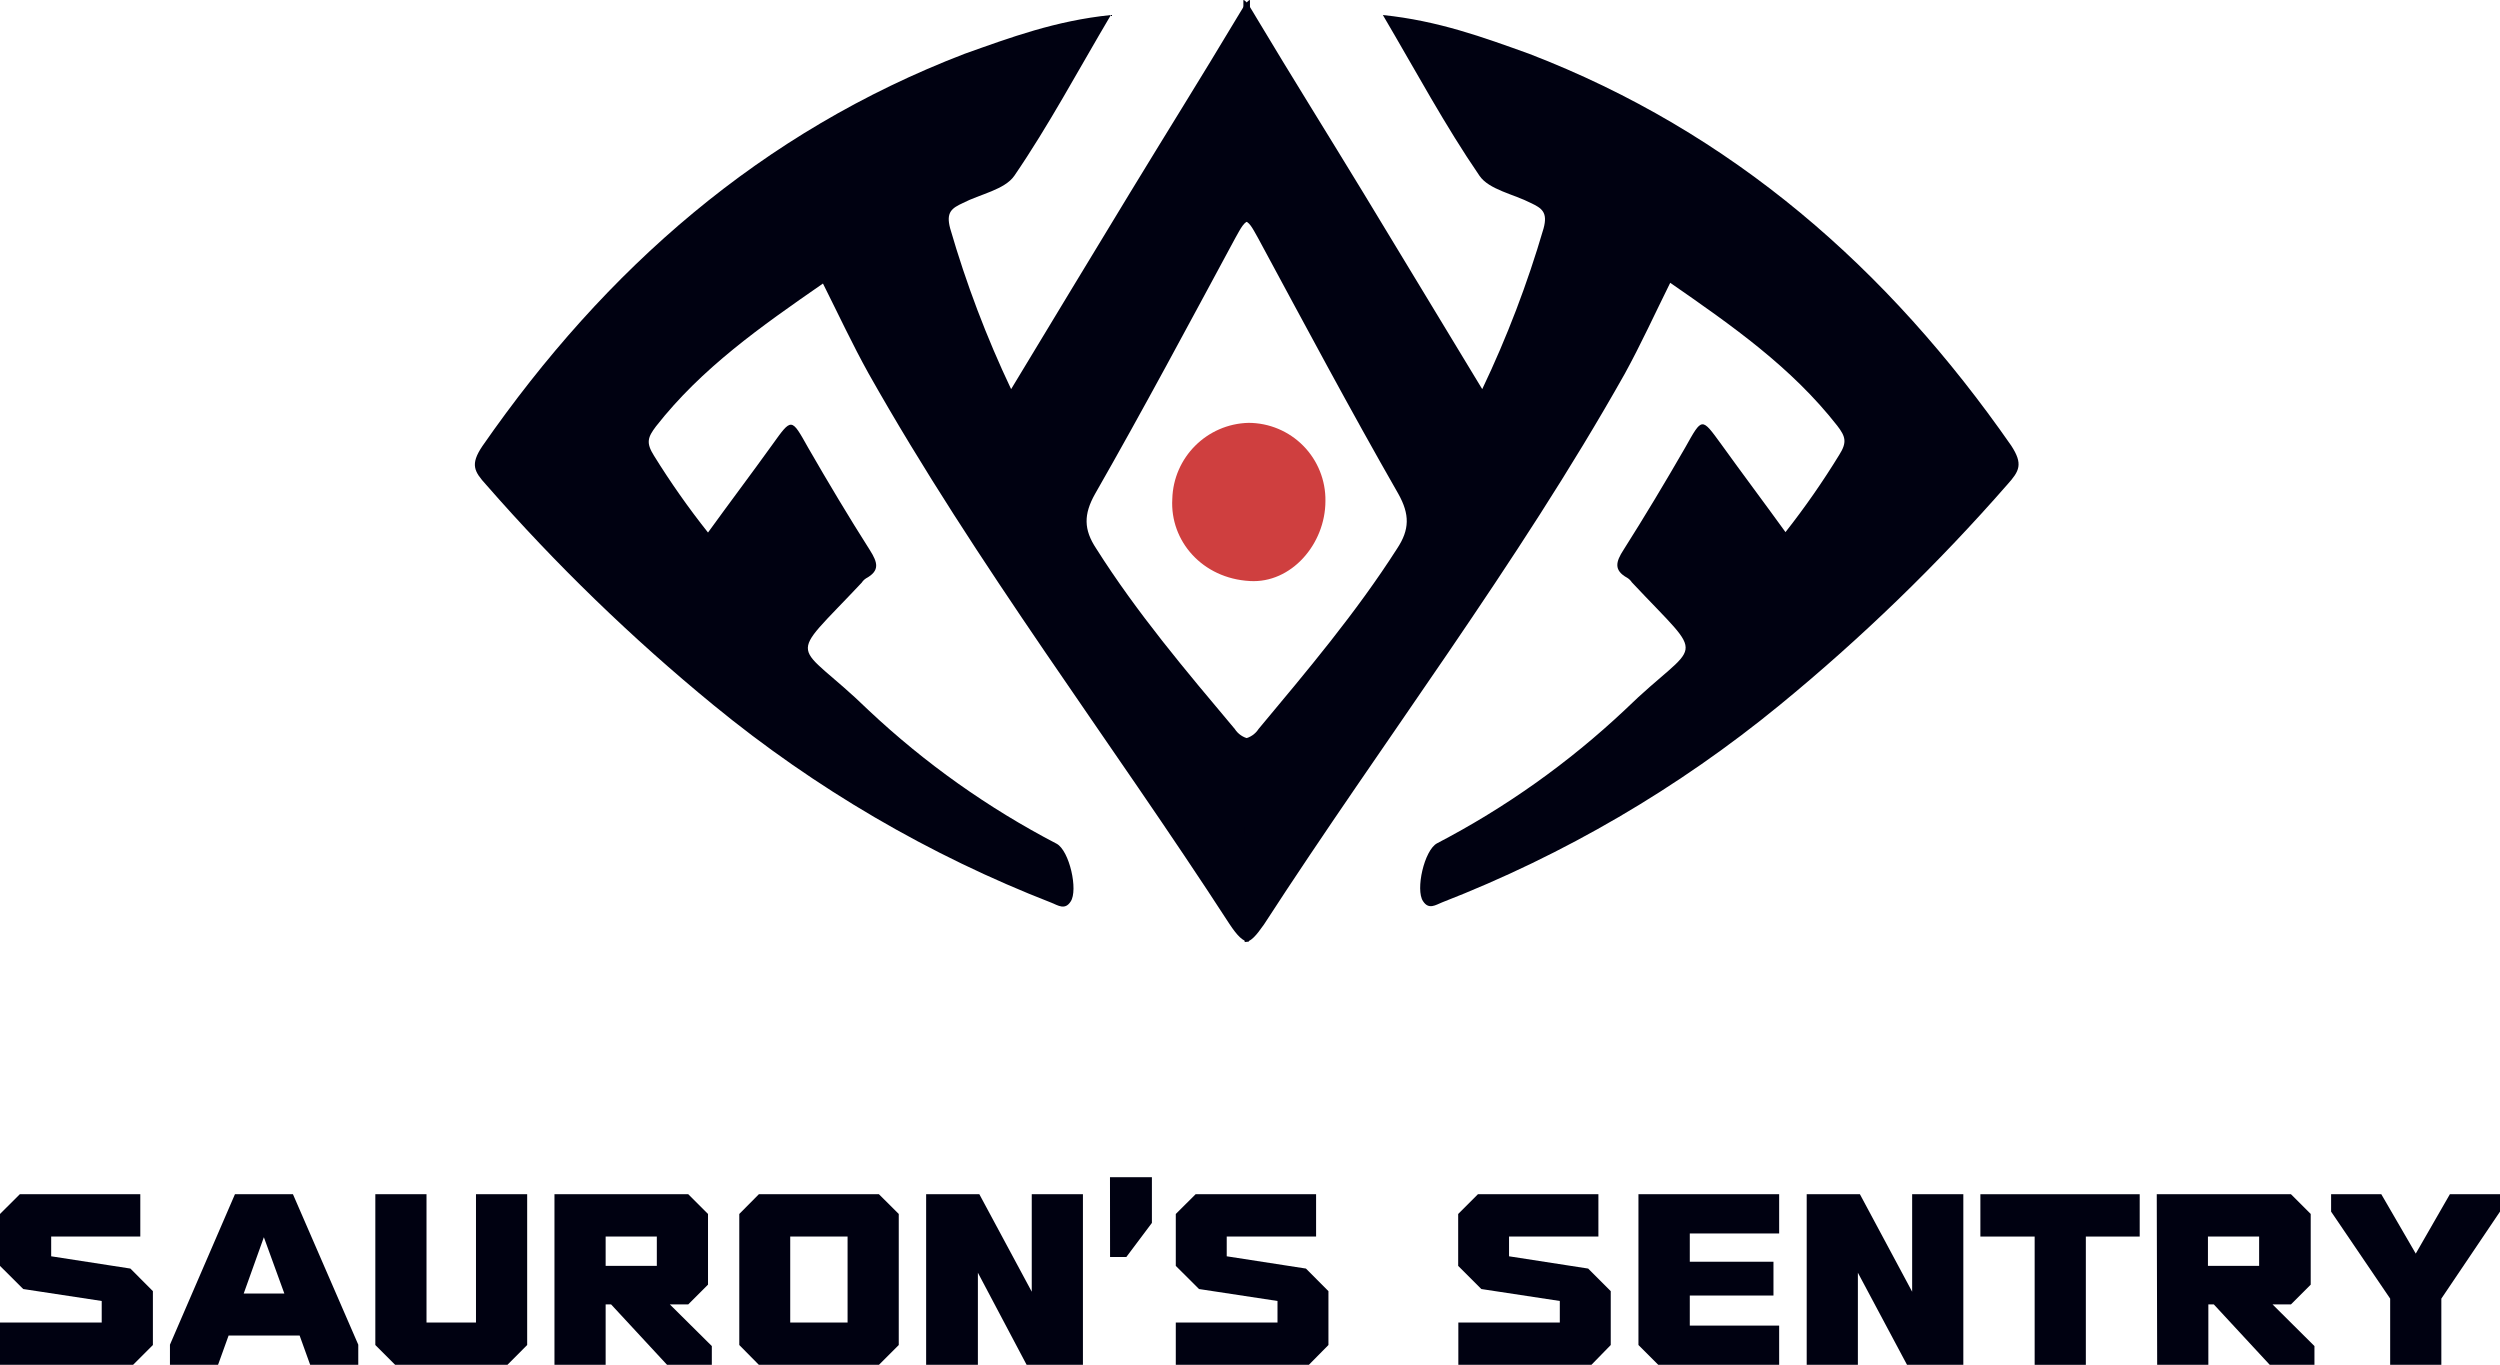
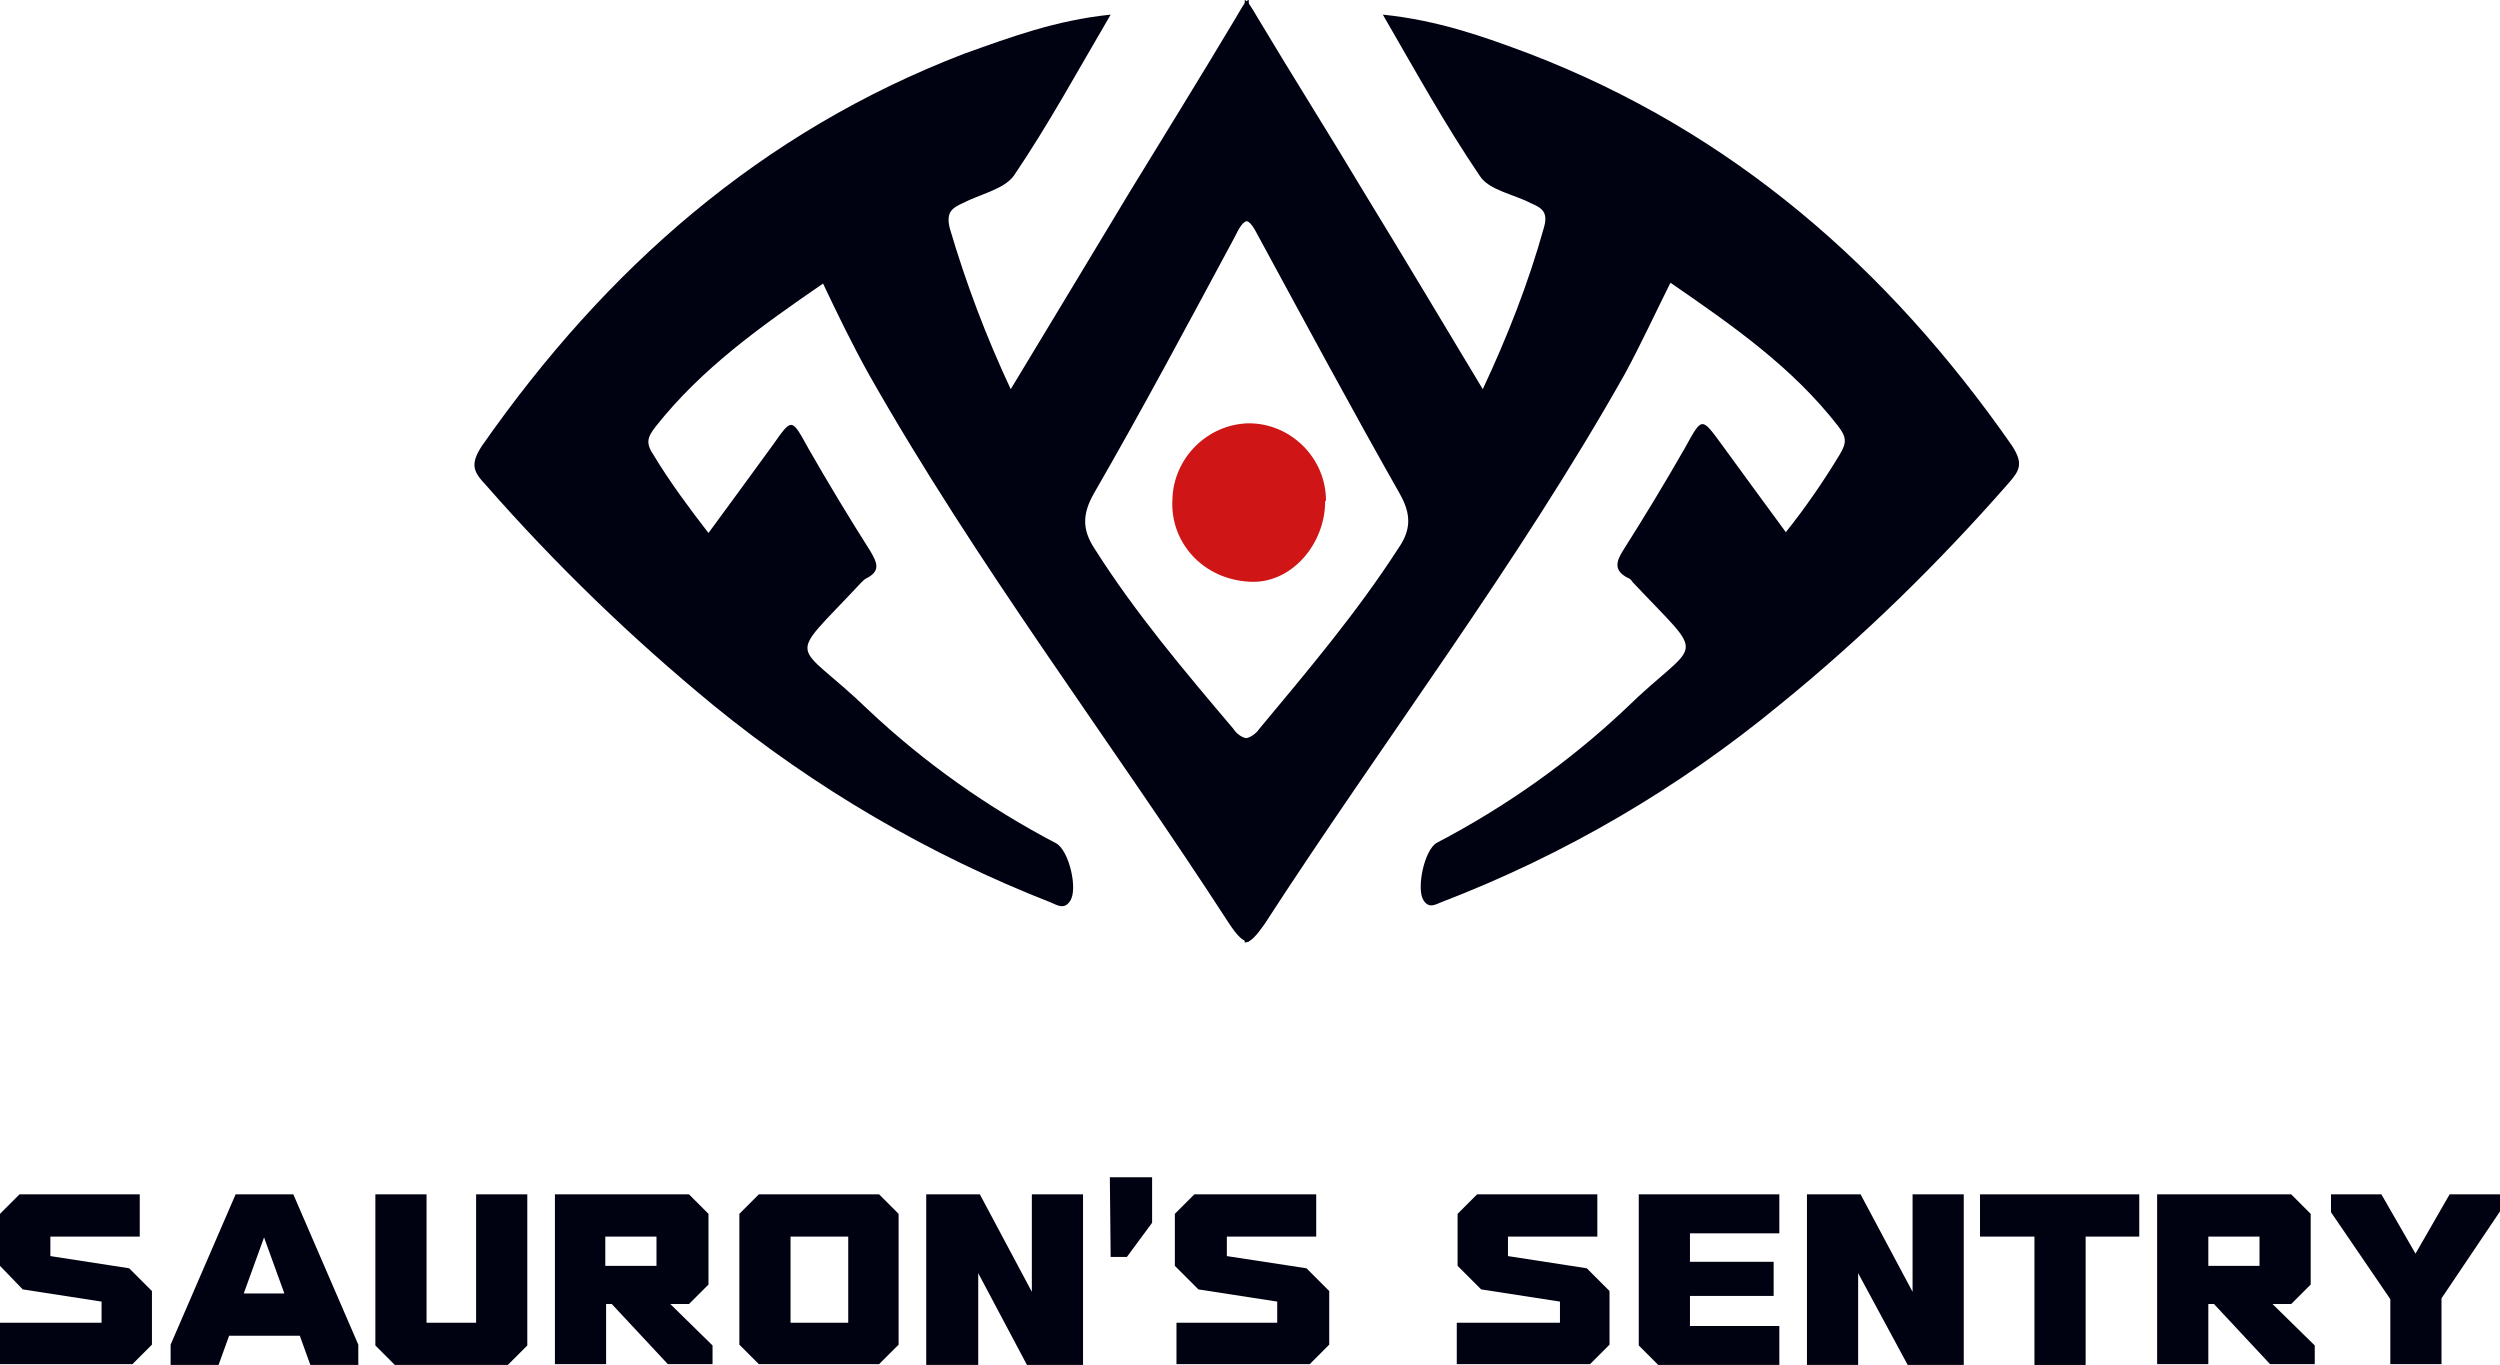
- <svg xmlns="http://www.w3.org/2000/svg" viewBox="0 0 307.73 168">
-   <defs>
-     <style>.cls-1{fill:#000111;}.cls-2{fill:#cf3f3f;}</style>
-   </defs>
-   <g id="Слой_2" data-name="Слой 2">
-     <g id="Слой_1-2" data-name="Слой 1">
-       <path class="cls-1" d="M153.72,115.91c-.72,0-1.43-.74-2.38-2.17C136.64,91.06,120.22,69.56,106.93,46c-2-3.6-3.75-7.35-5.63-11.1-7.66,5.31-14.93,10.4-20.56,17.59-1,1.33-1.25,2-.24,3.6a99.28,99.28,0,0,0,6.65,9.46c2.66-3.68,5.32-7.2,7.9-10.79,2.42-3.37,2.34-3.37,4.45.39,2.43,4.22,5,8.52,7.59,12.59.93,1.48,1.25,2.5-.47,3.44a1.77,1.77,0,0,0-.55.54c-9.54,10.17-8.37,6.73.86,15.72a103.52,103.52,0,0,0,23.14,16.42c1.57.86,2.66,5.71,1.72,7.11-.7,1.1-1.56.47-2.34.16a153.22,153.22,0,0,1-41.6-24.32,235.17,235.17,0,0,1-28-27.13c-1.49-1.64-2-2.5-.47-4.77C74.56,33.05,93.72,16.24,118.74,6.62c5.63-2,11.18-4.07,18-4.77-4.14,7-7.66,13.61-11.88,19.78-1.18,1.72-4.23,2.27-6.34,3.36-1.33.63-2.11,1.1-1.56,3.13a131.59,131.59,0,0,0,7.5,19.78c5-8.28,9.78-16.18,14.63-24.16,4.37-7.19,8.83-14.31,13.13-21.5.63-1,1.2-2.16,1.64-2.24V27.23c-.68-.12-1.16.94-1.8,2.06-5.7,10.56-11.33,21.12-17.27,31.51-1.41,2.51-1.41,4.38.15,6.73,5,7.9,11,15,17.05,22.2a2.73,2.73,0,0,0,1.75,1.2Z" />
-       <path class="cls-2" d="M163.15,61.66c0,5.32-4.22,10.17-9.31,9.86C148,71.2,144,66.59,144.3,61.43a9.63,9.63,0,0,1,9.39-9.38A9.48,9.48,0,0,1,163.15,61.66Z" />
-       <path class="cls-1" d="M153.17,90.93a2.73,2.73,0,0,0,1.75-1.2c6-7.19,12-14.3,17.05-22.2,1.56-2.35,1.56-4.22.16-6.73-5.95-10.39-11.58-20.95-17.28-31.51-.64-1.12-1.12-2.18-1.8-2.06V0c.44.08,1,1.2,1.64,2.24,4.3,7.19,8.76,14.31,13.13,21.5,4.85,8,9.62,15.88,14.63,24.16A131.59,131.59,0,0,0,190,28.12c.55-2-.23-2.5-1.56-3.13-2.11-1.09-5.16-1.64-6.33-3.36-4.23-6.17-7.75-12.74-11.89-19.78,6.8.7,12.35,2.74,18,4.77,25,9.62,44.18,26.43,59.35,48.24,1.48,2.27,1,3.13-.47,4.77a235.17,235.17,0,0,1-28,27.13,153.22,153.22,0,0,1-41.6,24.32c-.78.31-1.64.94-2.34-.16-.94-1.4.15-6.25,1.72-7.11A103.52,103.52,0,0,0,200,87.39c9.23-9,10.4-5.55.86-15.72a1.77,1.77,0,0,0-.55-.54c-1.72-.94-1.4-2-.47-3.44,2.58-4.07,5.16-8.37,7.59-12.59,2.11-3.76,2-3.76,4.46-.39,2.58,3.59,5.23,7.11,7.89,10.79A99.28,99.28,0,0,0,226.39,56c1-1.57.78-2.27-.24-3.6-5.63-7.19-12.9-12.28-20.56-17.59C203.71,38.6,202,42.35,200,46c-13.29,23.61-29.71,45.11-44.41,67.79-1,1.43-1.66,2.17-2.38,2.17Z" />
-       <path class="cls-1" d="M0,162.79H12.52v-2.65l-9.66-1.47L0,155.82v-6.39L2.44,147H17.27v5.21H6.3v2.43l9.75,1.51,2.77,2.78v6.63L16.38,168H0Z" />
-       <path class="cls-1" d="M44.1,165.52V168H38.18l-1.3-3.61H28.14L26.84,168H20.92v-2.48l8-18.52h7.14ZM35,159.22l-2.52-6.93L30,159.22Z" />
-       <path class="cls-1" d="M46.2,165.56V147h6.3v15.79h6.09V147h6.3v18.56L62.46,168H48.64Z" />
-       <path class="cls-1" d="M68.25,147H84.72l2.43,2.43v8.7l-2.43,2.43H82.45l5.17,5.13V168H82.11l-6.89-7.44h-.67V168h-6.3Zm12.6,8.82v-3.61h-6.3v3.61Z" />
-       <path class="cls-1" d="M110.63,149.43v16.13L108.19,168H93.41L91,165.56V149.43L93.41,147h14.78Zm-13.36,2.78v10.58h7.06V152.21Z" />
-       <path class="cls-1" d="M114,147h6.55L127,159V147h6.3v21h-6.93l-6-11.34V168H114Z" />
-       <path class="cls-1" d="M136.63,144.9h5.16v5.63l-3.15,4.2h-2Z" />
-       <path class="cls-1" d="M144.73,162.79h12.52v-2.65l-9.66-1.47-2.86-2.85v-6.39l2.44-2.43H162v5.21H151v2.43l9.75,1.51,2.77,2.78v6.63L161.11,168H144.73Z" />
-       <path class="cls-1" d="M179.51,162.79H192v-2.65l-9.66-1.47-2.85-2.85v-6.39l2.43-2.43h14.83v5.21h-11v2.43l9.74,1.51,2.78,2.78v6.63L195.89,168H179.51Z" />
-       <path class="cls-1" d="M201.68,165.56V147H219v4.83H208v3.48h10.3v4.16H208v3.7H219V168H204.12Z" />
-       <path class="cls-1" d="M222.39,147h6.55l6.43,12V147h6.3v21h-6.93l-6.05-11.34V168h-6.3Z" />
-       <path class="cls-1" d="M250.45,152.21h-6.68V147h19.61v5.21h-6.63V168h-6.3Z" />
-       <path class="cls-1" d="M265.48,147H282l2.43,2.43v8.7L282,160.56h-2.27l5.16,5.13V168h-5.5l-6.89-7.44h-.67V168h-6.3Zm12.6,8.82v-3.61h-6.3v3.61Z" />
-       <path class="cls-1" d="M294.21,159.85l-7.27-10.71V147h6.18l4.24,7.31,4.2-7.31h6.17v2.14l-7.22,10.71V168h-6.3Z" />
+ <svg xmlns="http://www.w3.org/2000/svg" version="1.1" id="Слой_1" x="0px" y="0px" viewBox="0 0 307.7 168" style="enable-background:new 0 0 307.7 168;" xml:space="preserve">
+   <style type="text/css">
+ 	.st0{fill:#000111;}
+ 	.st1{fill:#CF1515;}
+ </style>
+   <g id="Слой_2_1_">
+     <g id="Слой_1-2">
+       <path class="st0" d="M153.7,115.9c-0.7,0-1.4-0.7-2.4-2.2c-14.7-22.7-31.1-44.2-44.4-67.7c-2-3.6-3.8-7.3-5.6-11.1    c-7.7,5.3-14.9,10.4-20.6,17.6c-1,1.3-1.3,2-0.2,3.6c2,3.3,4.3,6.4,6.7,9.5c2.7-3.7,5.3-7.2,7.9-10.8c2.4-3.4,2.3-3.4,4.4,0.4    c2.4,4.2,5,8.5,7.6,12.6c0.9,1.5,1.3,2.5-0.5,3.4c-0.2,0.1-0.4,0.3-0.6,0.5c-9.5,10.2-8.4,6.7,0.9,15.7c6.9,6.5,14.7,12,23.1,16.4    c1.6,0.9,2.7,5.7,1.7,7.1c-0.7,1.1-1.6,0.5-2.3,0.2c-15.1-5.9-29.1-14.1-41.6-24.3c-10.1-8.3-19.4-17.3-28-27.1    c-1.5-1.6-2-2.5-0.5-4.8C74.6,33,93.7,16.2,118.7,6.6c5.6-2,11.2-4.1,18-4.8c-4.1,7-7.7,13.6-11.9,19.8c-1.2,1.7-4.2,2.3-6.3,3.4    c-1.3,0.6-2.1,1.1-1.6,3.1c2,6.8,4.5,13.4,7.5,19.8c5-8.3,9.8-16.2,14.6-24.2c4.4-7.2,8.8-14.3,13.1-21.5c0.6-1,1.2-2.2,1.6-2.2    v27.2c-0.7-0.1-1.2,0.9-1.8,2.1c-5.7,10.6-11.3,21.1-17.3,31.5c-1.4,2.5-1.4,4.4,0.1,6.7c5,7.9,11,15,17.1,22.2    c0.4,0.6,1,1.1,1.8,1.2L153.7,115.9z" />
+       <path class="st1" d="M163.1,61.7c0,5.3-4.2,10.2-9.3,9.9c-5.8-0.3-9.8-4.9-9.5-10.1c0.1-5.1,4.3-9.3,9.4-9.4    c5.2,0,9.5,4.3,9.5,9.5C163.2,61.6,163.2,61.6,163.1,61.7z" />
+       <path class="st0" d="M153.2,90.9c0.7-0.1,1.4-0.6,1.8-1.2c6-7.2,12-14.3,17.1-22.2c1.6-2.3,1.6-4.2,0.2-6.7    c-5.9-10.4-11.6-21-17.3-31.5c-0.6-1.1-1.1-2.2-1.8-2.1V0c0.4,0.1,1,1.2,1.6,2.2c4.3,7.2,8.8,14.3,13.1,21.5    c4.9,8,9.6,15.9,14.6,24.2c3-6.4,5.6-13,7.5-19.8c0.6-2-0.2-2.5-1.6-3.1c-2.1-1.1-5.2-1.6-6.3-3.4c-4.2-6.2-7.8-12.7-11.9-19.8    c6.8,0.7,12.4,2.7,18,4.8c25,9.6,44.2,26.4,59.4,48.2c1.5,2.3,1,3.1-0.5,4.8c-8.6,9.8-17.9,18.9-28,27.1    c-12.5,10.3-26.5,18.5-41.6,24.3c-0.8,0.3-1.6,0.9-2.3-0.2c-0.9-1.4,0.1-6.3,1.7-7.1c8.4-4.4,16.2-9.9,23.1-16.4    c9.2-9,10.4-5.6,0.9-15.7c-0.1-0.2-0.3-0.4-0.6-0.5c-1.7-0.9-1.4-2-0.5-3.4c2.6-4.1,5.2-8.4,7.6-12.6c2.1-3.8,2-3.8,4.5-0.4    c2.6,3.6,5.2,7.1,7.9,10.8c2.4-3,4.6-6.2,6.6-9.5c1-1.6,0.8-2.3-0.2-3.6c-5.6-7.2-12.9-12.3-20.6-17.6c-1.9,3.8-3.6,7.5-5.6,11.2    c-13.3,23.6-29.7,45.1-44.4,67.8c-1,1.4-1.7,2.2-2.4,2.2L153.2,90.9z" />
+       <path class="st0" d="M0,162.8h12.5v-2.6l-9.7-1.5L0,155.8v-6.4l2.4-2.4h14.8v5.2h-11v2.4l9.7,1.5l2.8,2.8v6.6l-2.4,2.4H0V162.8z" />
+       <path class="st0" d="M44.1,165.5v2.5h-5.9l-1.3-3.6h-8.7l-1.3,3.6h-5.9v-2.5l8-18.5h7.1L44.1,165.5z M35,159.2l-2.5-6.9l-2.5,6.9    H35z" />
+       <path class="st0" d="M46.2,165.6V147h6.3v15.8h6.1V147h6.3v18.6l-2.4,2.4H48.6L46.2,165.6z" />
+       <path class="st0" d="M68.3,147h16.5l2.4,2.4v8.7l-2.4,2.4h-2.3l5.2,5.1v2.3h-5.5l-6.9-7.4h-0.7v7.4h-6.3V147z M80.8,155.8v-3.6    h-6.3v3.6H80.8z" />
+       <path class="st0" d="M110.6,149.4v16.1l-2.4,2.4H93.4l-2.4-2.4v-16.1l2.4-2.4h14.8L110.6,149.4z M97.3,152.2v10.6h7.1v-10.6    L97.3,152.2z" />
+       <path class="st0" d="M114,147h6.6l6.4,12v-12h6.3v21h-6.9l-6-11.3V168H114V147z" />
+       <path class="st0" d="M136.6,144.9h5.2v5.6l-3.1,4.2h-2L136.6,144.9z" />
+       <path class="st0" d="M144.7,162.8h12.5v-2.6l-9.7-1.5l-2.9-2.9v-6.4l2.4-2.4H162v5.2h-11v2.4l9.8,1.5l2.8,2.8v6.6l-2.4,2.4h-16.4    V162.8z" />
+       <path class="st0" d="M179.5,162.8H192v-2.6l-9.7-1.5l-2.9-2.9v-6.4l2.4-2.4h14.8v5.2h-11v2.4l9.7,1.5l2.8,2.8v6.6l-2.4,2.4h-16.4    V162.8z" />
+       <path class="st0" d="M201.7,165.6V147H219v4.8h-11v3.5h10.3v4.2H208v3.7h11v4.8h-14.9L201.7,165.6z" />
+       <path class="st0" d="M222.4,147h6.6l6.4,12v-12h6.3v21h-6.9l-6.1-11.3V168h-6.3V147z" />
+       <path class="st0" d="M250.4,152.2h-6.7V147h19.6v5.2h-6.6V168h-6.3V152.2z" />
+       <path class="st0" d="M265.5,147H282l2.4,2.4v8.7l-2.4,2.4h-2.3l5.2,5.1v2.3h-5.5l-6.9-7.4h-0.7v7.4h-6.3L265.5,147z M278.1,155.8    v-3.6h-6.3v3.6H278.1z" />
+       <path class="st0" d="M294.2,159.9l-7.3-10.7V147h6.2l4.2,7.3l4.2-7.3h6.2v2.1l-7.2,10.7v8.1h-6.3L294.2,159.9z" />
    </g>
  </g>
</svg>
